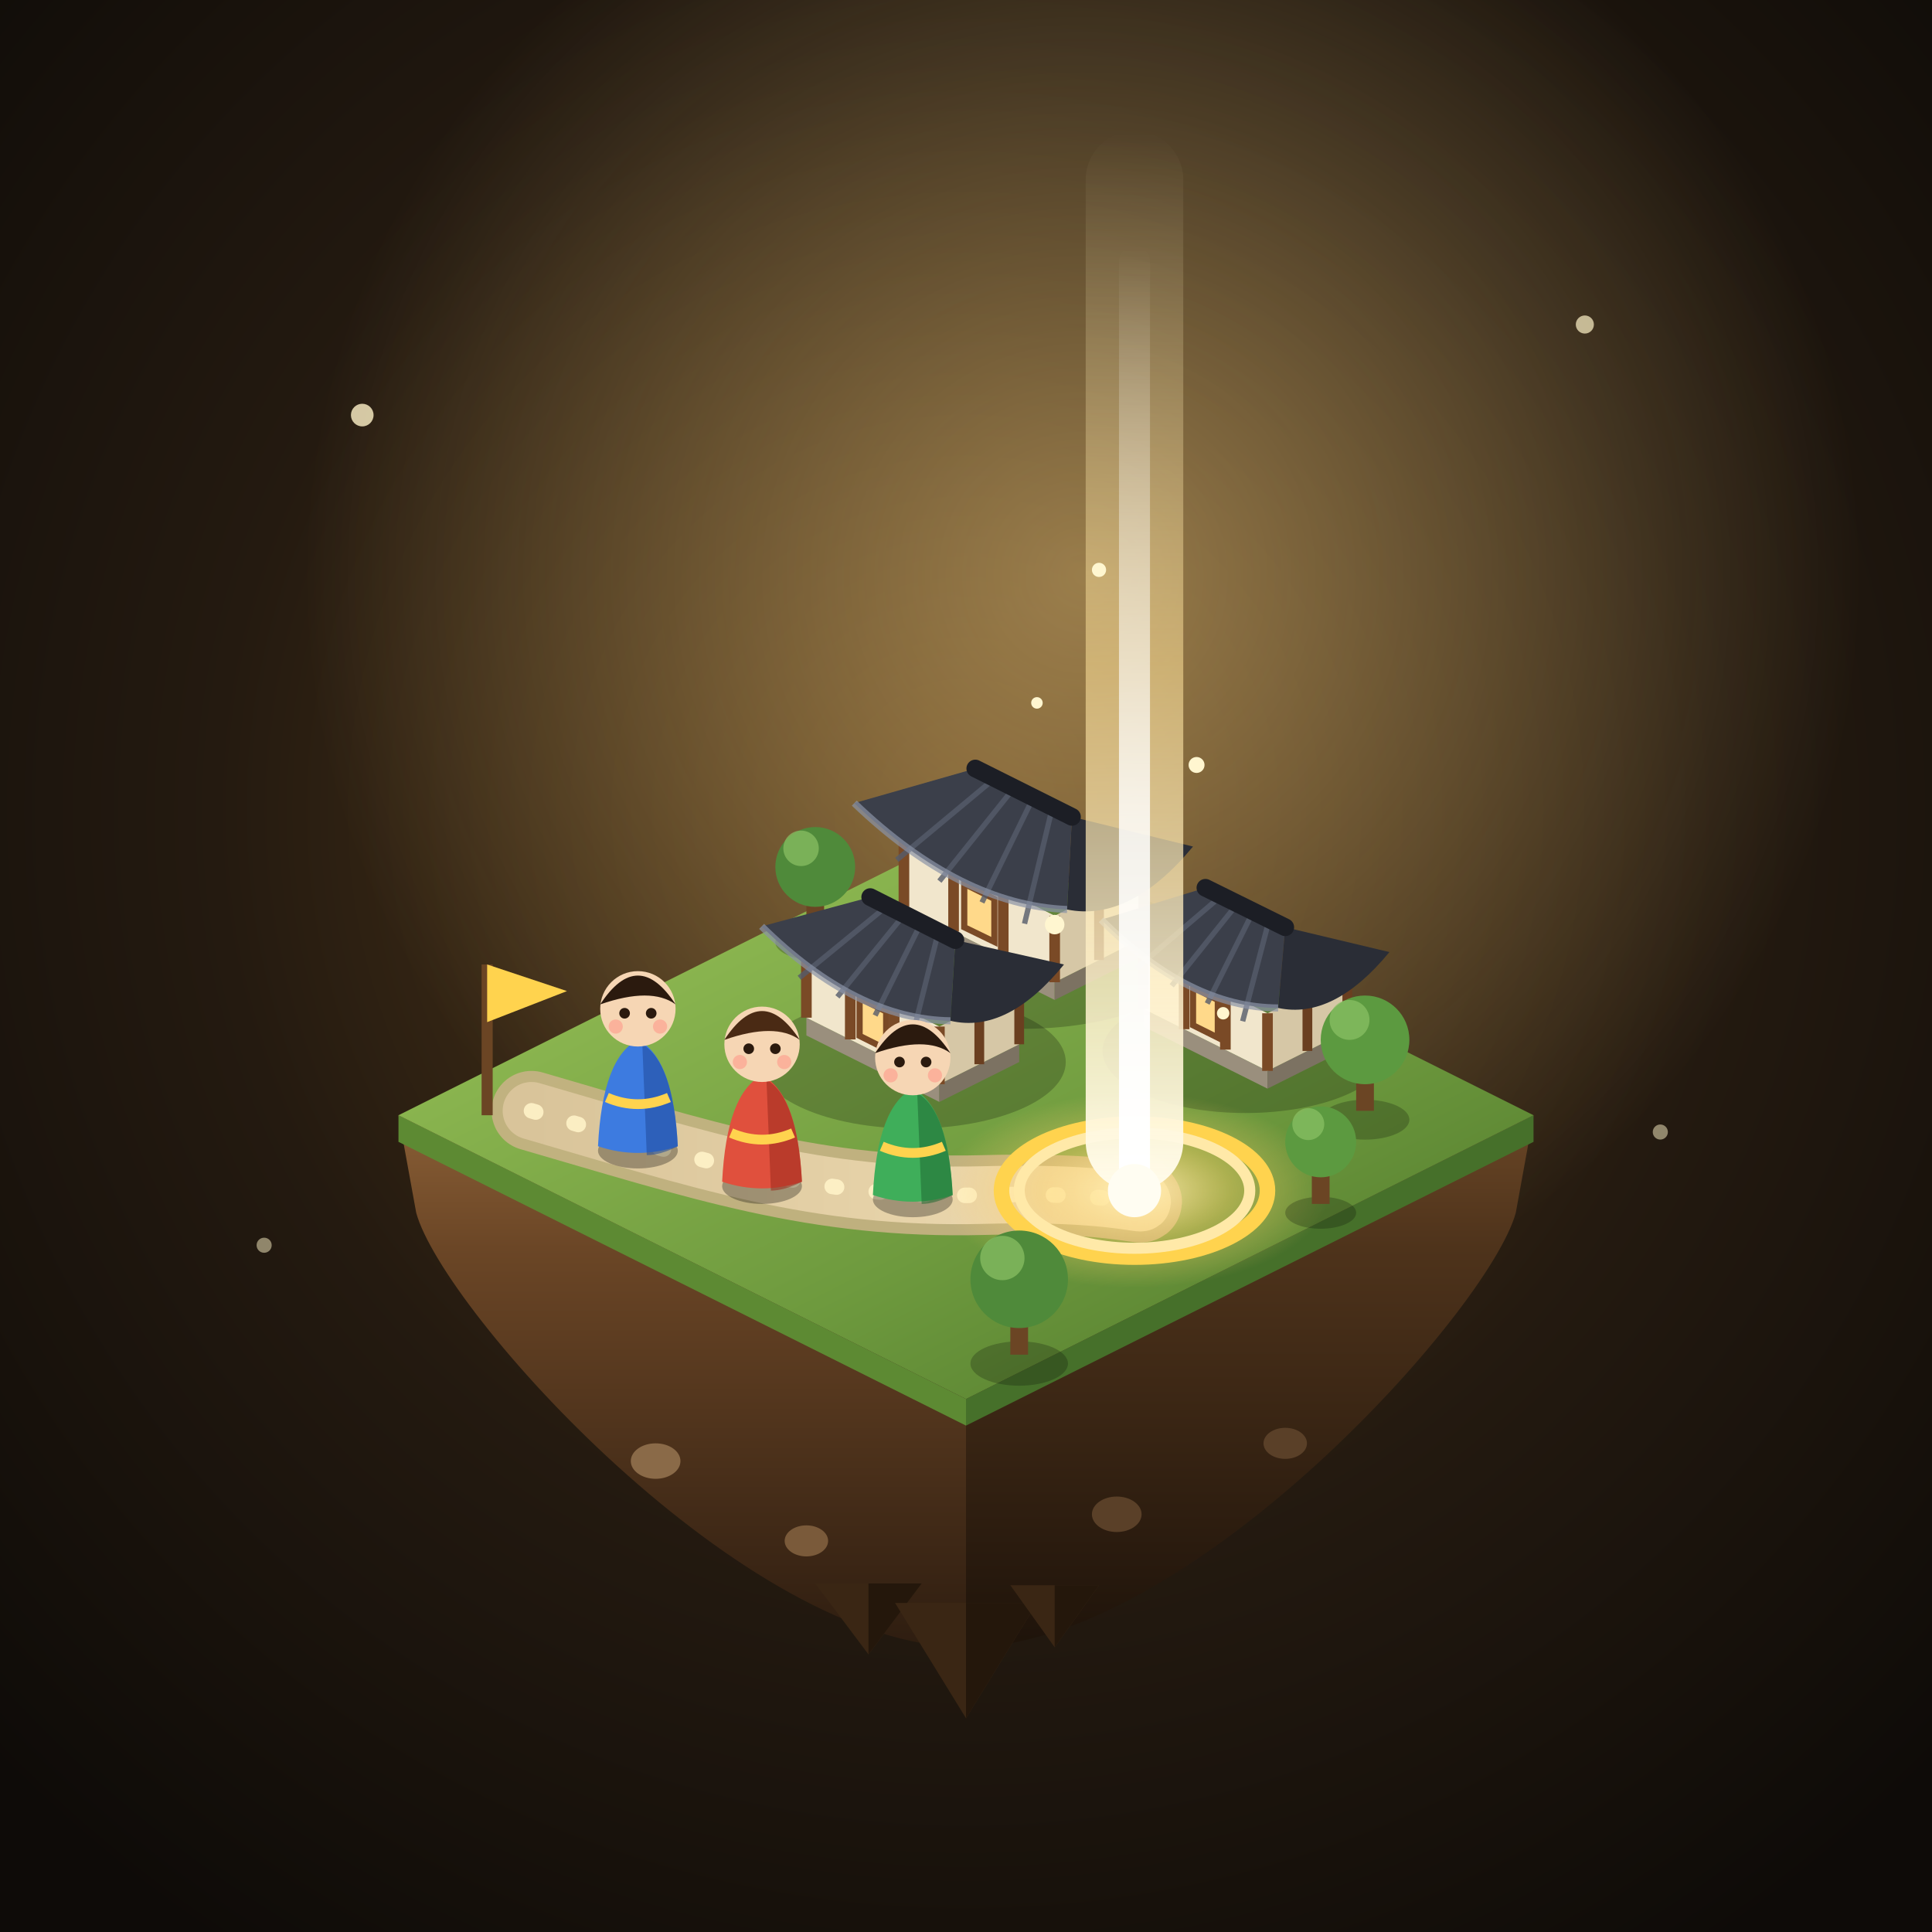
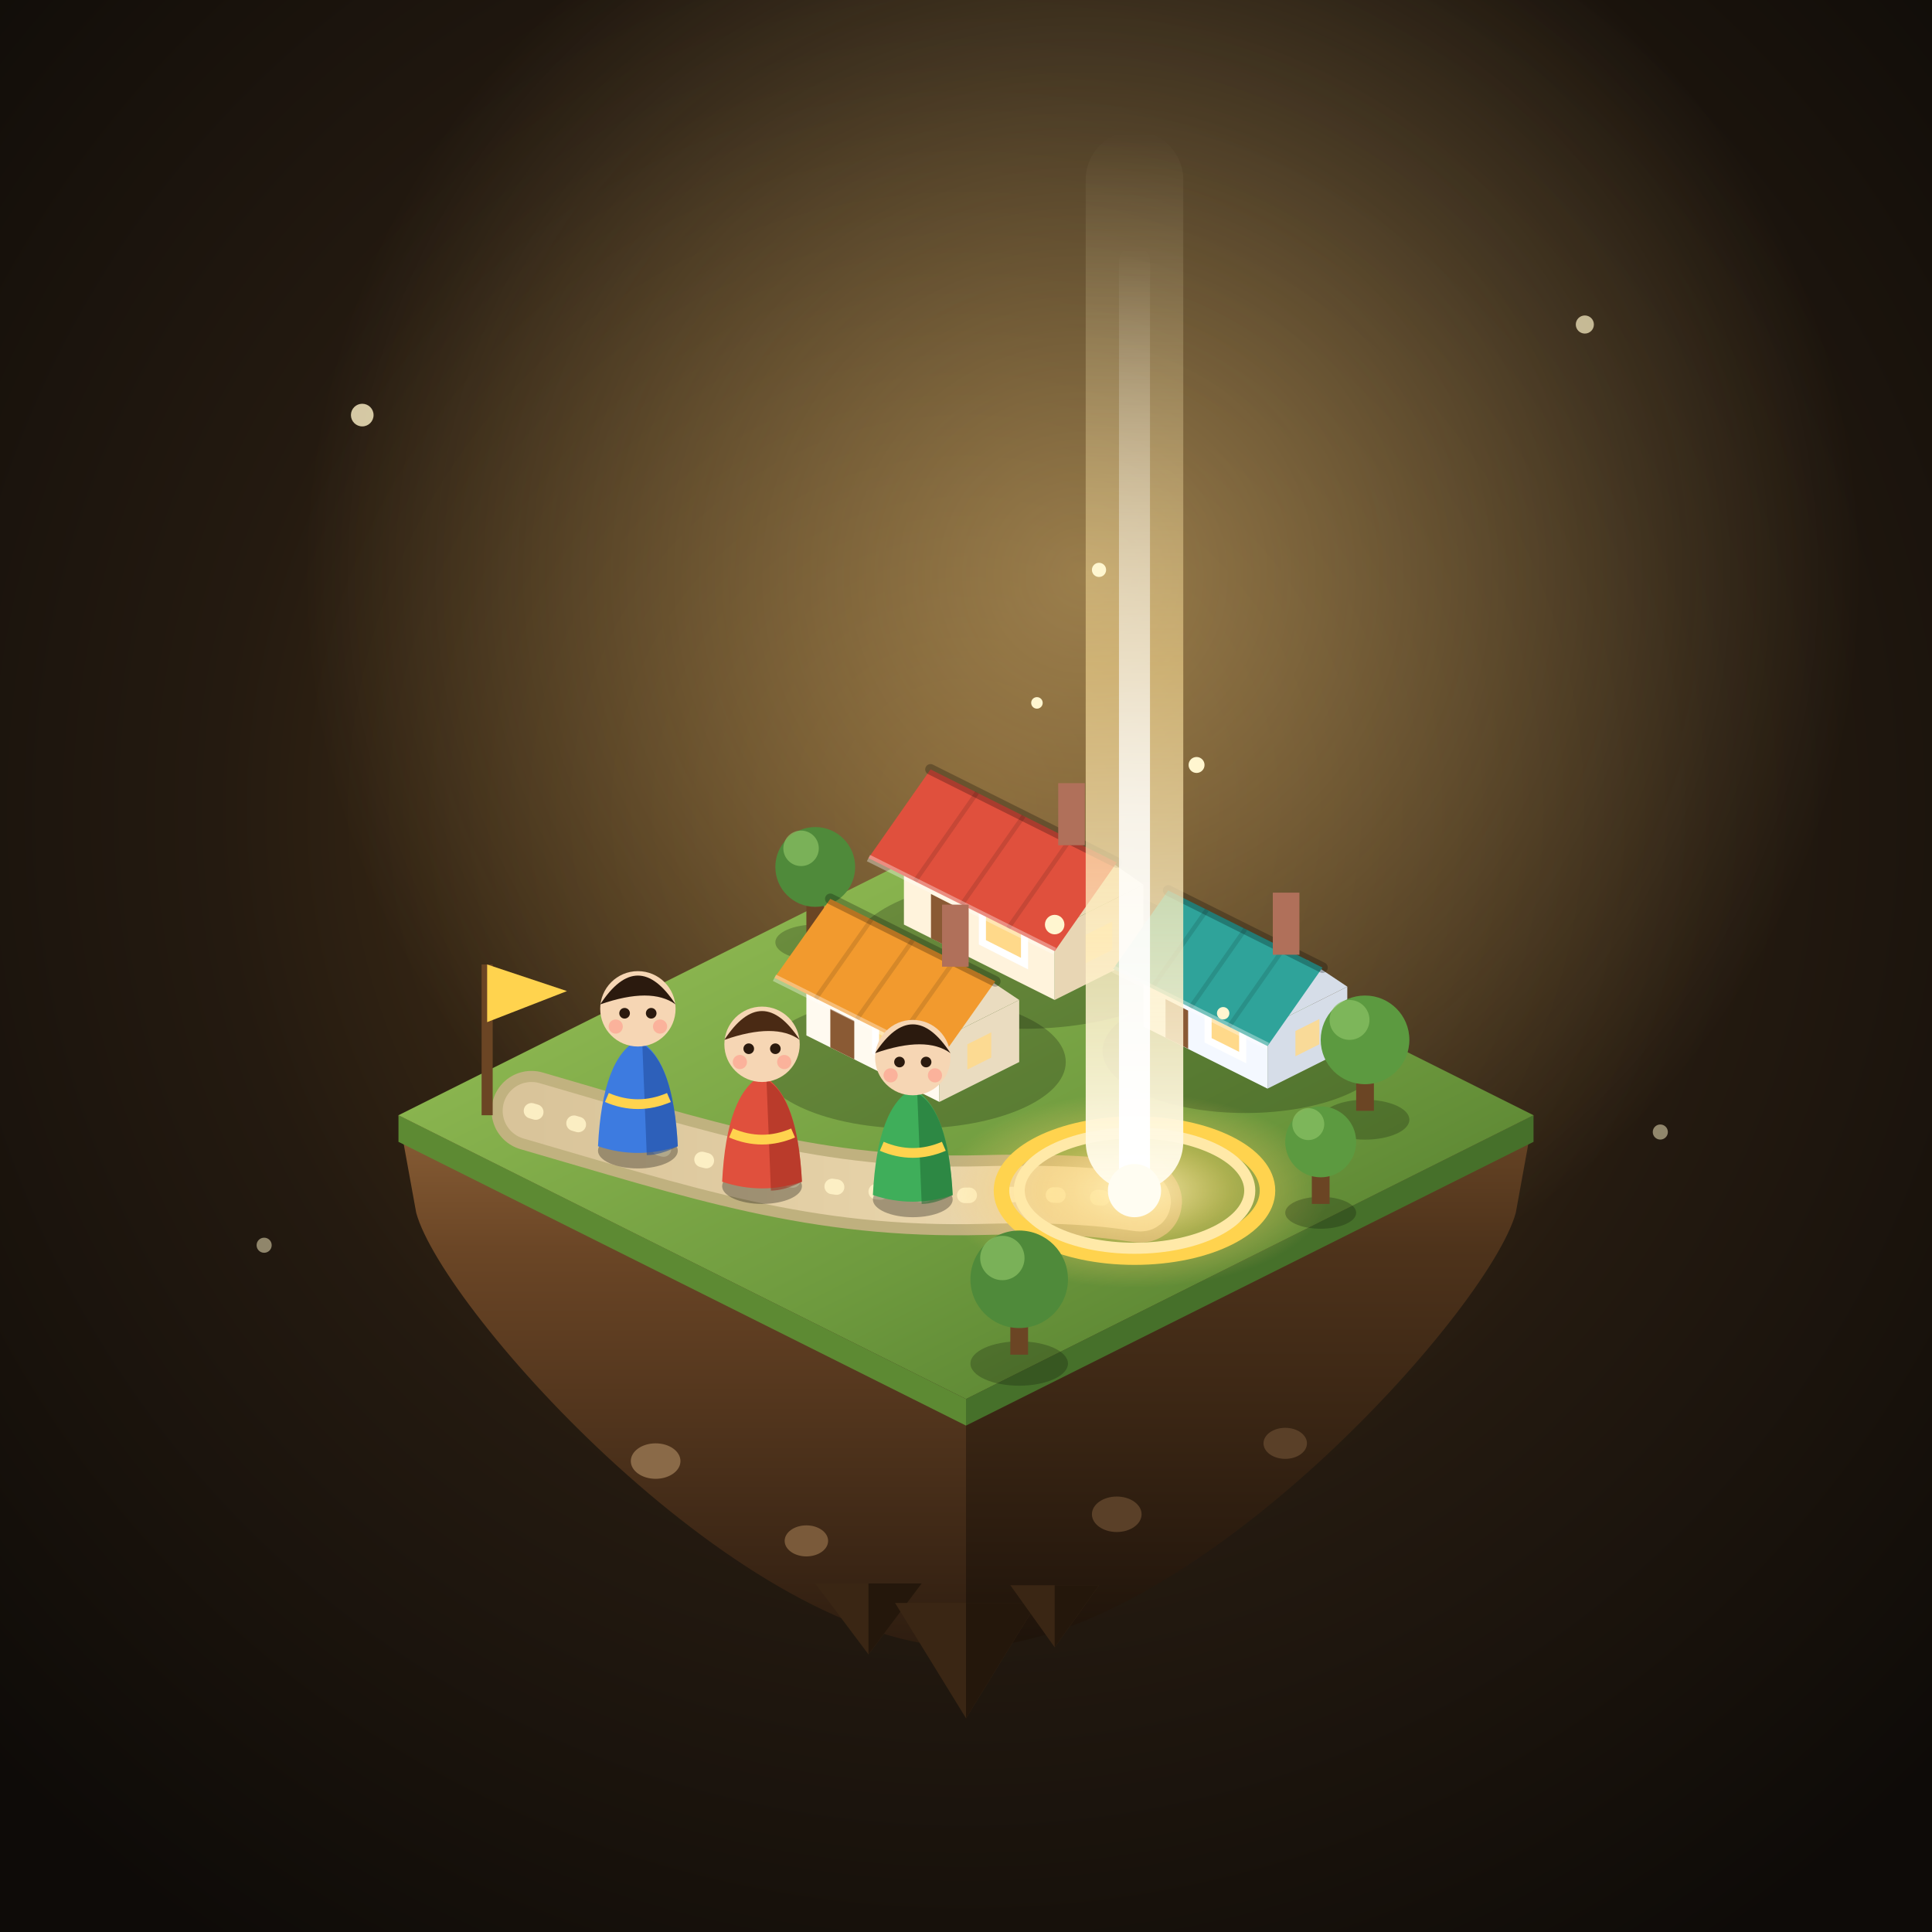
<svg xmlns="http://www.w3.org/2000/svg" viewBox="0 0 512 512">
  <defs>
    <radialGradient id="ibg" cx="50%" cy="42%" r="70%">
      <stop offset="0" stop-color="#5a3f1c" />
      <stop offset=".55" stop-color="#241a10" />
      <stop offset="1" stop-color="#0e0b08" />
    </radialGradient>
    <radialGradient id="ihalo" cx="56%" cy="30%" r="40%">
      <stop offset="0" stop-color="#ffd98a" stop-opacity=".45" />
      <stop offset="1" stop-color="#ffd98a" stop-opacity="0" />
    </radialGradient>
  </defs>
  <rect width="512" height="512" fill="url(#ibg)" />
  <rect width="512" height="512" fill="url(#ihalo)" />
  <g fill="#fff3c8">
    <circle cx="96" cy="110" r="3" opacity=".8" />
    <circle cx="420" cy="86" r="2.4" opacity=".7" />
    <circle cx="440" cy="300" r="2" opacity=".5" />
    <circle cx="70" cy="330" r="2" opacity=".5" />
  </g>
  <svg x="21" y="30" width="470" height="470" viewBox="0 0 400 400">
    <defs>
      <linearGradient id="grass" x1="0" y1="0" x2="1" y2="1">
        <stop offset="0" stop-color="#9cc65a" />
        <stop offset=".6" stop-color="#6e9a3e" />
        <stop offset="1" stop-color="#4c7429" />
      </linearGradient>
      <linearGradient id="soilL" x1="0" y1="0" x2="0" y2="1">
        <stop offset="0" stop-color="#8a5f36" />
        <stop offset=".25" stop-color="#6b4626" />
        <stop offset="1" stop-color="#2e1d10" />
      </linearGradient>
      <linearGradient id="soilR" x1="0" y1="0" x2="0" y2="1">
        <stop offset="0" stop-color="#6a4626" />
        <stop offset=".25" stop-color="#4e331b" />
        <stop offset="1" stop-color="#1e130a" />
      </linearGradient>
      <linearGradient id="beam" x1="0" y1="0" x2="0" y2="1">
        <stop offset="0" stop-color="#fff3c8" stop-opacity="0" />
        <stop offset=".5" stop-color="#ffe29a" stop-opacity=".55" />
        <stop offset="1" stop-color="#fffbea" />
      </linearGradient>
      <linearGradient id="core" x1="0" y1="0" x2="0" y2="1">
        <stop offset="0" stop-color="#fff" stop-opacity="0" />
        <stop offset=".6" stop-color="#fff" stop-opacity=".8" />
        <stop offset="1" stop-color="#fff" />
      </linearGradient>
      <radialGradient id="glow">
        <stop offset="0" stop-color="#fff0b8" stop-opacity=".95" />
        <stop offset=".5" stop-color="#ffd36a" stop-opacity=".45" />
        <stop offset="1" stop-color="#ffcf6b" stop-opacity="0" />
      </radialGradient>
      <radialGradient id="halo">
        <stop offset="0" stop-color="#ffd98a" stop-opacity=".42" />
        <stop offset="1" stop-color="#ffd98a" stop-opacity="0" />
      </radialGradient>
      <linearGradient id="path" x1="0" y1="0" x2="1" y2="0">
        <stop offset="0" stop-color="#d9c49a" />
        <stop offset="1" stop-color="#efdcb2" />
      </linearGradient>
    </defs>
    <path d="M72.0,226.0 L200.0,290.0 L200.0,346.0 C150.0,346.0 82.0,270.0 76.0,248.0 Z" fill="url(#soilL)" />
    <path d="M200.0,290.0 L328.0,226.0 L324.0,248.0 C318.0,270.0 250.0,346.0 200.0,346.0 Z" fill="url(#soilR)" />
    <ellipse cx="130.0" cy="304.0" rx="5.6" ry="4" fill="#8a6a48" />
    <ellipse cx="164.0" cy="322.0" rx="4.9" ry="3.5" fill="#7a5a3a" />
    <ellipse cx="234.0" cy="316.0" rx="5.6" ry="4" fill="#5a4028" />
    <ellipse cx="272.0" cy="300.0" rx="4.9" ry="3.5" fill="#5a4028" />
    <path d="M166.0,331.6 L178.0,347.6 L190.0,331.6 Z" fill="#3a2614" />
    <path d="M178.0,331.6 L178.0,347.6 L190.0,331.6 Z" fill="#24170b" />
    <path d="M184.0,336.0 L200.0,362.0 L216.0,336.0 Z" fill="#3a2614" />
    <path d="M200.0,336.0 L200.0,362.0 L216.0,336.0 Z" fill="#24170b" />
    <path d="M210.0,332.0 L220.0,346.0 L230.0,332.0 Z" fill="#3a2614" />
    <path d="M220.0,332.0 L220.0,346.0 L230.0,332.0 Z" fill="#24170b" />
    <path d="M72.0,226.0 L200.0,290.0 L200.0,296.0 L72.0,232.0 Z" fill="#5d8a33" />
    <path d="M200.0,290.0 L328.0,226.0 L328.0,232.0 L200.0,296.0 Z" fill="#46702a" />
    <polygon points="200.0,162.0 328.0,226.0 200.0,290.0 72.0,226.0" fill="url(#grass)" />
    <path d="M102.0,225.0 C140.0,236.0 166.0,245.0 204.0,244.0 S242.0,249.0 238.0,243.0" fill="none" stroke="#c8b285" stroke-width="18" stroke-linecap="round" opacity=".9" />
    <path d="M102.0,225.0 C140.0,236.0 166.0,245.0 204.0,244.0 S242.0,249.0 238.0,243.0" fill="none" stroke="url(#path)" stroke-width="13" stroke-linecap="round" />
    <path d="M102.0,225.0 C140.0,236.0 166.0,245.0 204.0,244.0 S242.0,249.0 238.0,243.0" fill="none" stroke="#fff3c8" stroke-width="3.5" stroke-linecap="round" stroke-dasharray="1 9" opacity=".9" />
    <ellipse cx="213.0" cy="189.5" rx="39.1" ry="17.0" fill="#000" opacity=".22" />
-     <polygon points="186.0,183.0 220.0,200.0 220.0,196.0 186.0,179.0" fill="#9a8f7d" />
-     <polygon points="220.0,200.0 240.0,190.0 240.0,186.0 220.0,196.0" fill="#7c7262" />
-     <polygon points="186.0,179.0 220.0,196.0 220.0,181.0 186.0,164.0" fill="#f1e6cc" />
-     <polygon points="220.0,196.0 240.0,186.0 240.0,171.0 220.0,181.0" fill="#d6c7a6" />
-     <line x1="186.0" y1="179.0" x2="186.0" y2="164.0" stroke="#7a4a26" stroke-width="2.4" />
-     <line x1="197.2" y1="184.6" x2="197.2" y2="169.6" stroke="#7a4a26" stroke-width="2.4" />
-     <line x1="208.4" y1="190.2" x2="208.4" y2="175.2" stroke="#7a4a26" stroke-width="2.4" />
-     <line x1="220.0" y1="196.0" x2="220.0" y2="181.0" stroke="#7a4a26" stroke-width="2.4" />
-     <line x1="230.0" y1="191.0" x2="230.0" y2="176.0" stroke="#6a3f20" stroke-width="2.2" />
-     <line x1="240.0" y1="186.0" x2="240.0" y2="171.0" stroke="#6a3f20" stroke-width="2.2" />
-     <polygon points="199.6,183.6 206.4,186.9 206.4,177.2 199.6,173.8" fill="#ffd98a" stroke="#7a4a26" stroke-width="1.4" />
-     <path d="M174.8,155.6 Q198.8,178.6 222.8,179.6 L223.9,158.7 L202.1,147.8 Z" fill="#3b3f4a" />
-     <path d="M222.8,179.6 Q237.0,182.5 251.2,165.4 L223.9,158.7 Z" fill="#2a2d36" />
-     <line x1="184.4" y1="168.4" x2="206.5" y2="150.0" stroke="#555b6a" stroke-width="1.2" opacity=".8" />
-     <line x1="194.0" y1="173.2" x2="210.8" y2="152.2" stroke="#555b6a" stroke-width="1.2" opacity=".8" />
-     <line x1="203.6" y1="178.0" x2="215.2" y2="154.3" stroke="#555b6a" stroke-width="1.2" opacity=".8" />
-     <line x1="213.2" y1="182.8" x2="219.5" y2="156.5" stroke="#555b6a" stroke-width="1.2" opacity=".8" />
-     <line x1="202.1" y1="147.8" x2="223.9" y2="158.7" stroke="#1c1e25" stroke-width="4" stroke-linecap="round" />
-     <path d="M174.8,155.6 Q198.8,178.6 222.8,179.6" fill="none" stroke="#8a93a6" stroke-width="1.6" opacity=".7" />
+     <polygon points="186.0,183.0 220.0,200.0 220.0,184.0 186.0,167.0" fill="#fff3dc" />
+     <polygon points="220.0,200.0 240.0,190.0 240.0,174.0 220.0,184.0" fill="#e8d6b4" />
+     <polygon points="220.0,184.0 240.0,174.0 230.0,167.0" fill="#e8d6b4" />
+     <polygon points="192.1,186.1 198.2,189.1 198.2,179.2 192.1,176.1" fill="#8a5a34" />
+     <polygon points="203.7,187.0 213.2,191.8 213.2,184.6 203.7,179.8" fill="#ffd98a" stroke="#fff" stroke-width="1.6" />
+     <polygon points="227.0,191.7 233.0,188.7 233.0,182.3 227.0,185.3" fill="#ffd98a" opacity=".85" />
+     <polygon points="178.0,168.0 220.0,189.0 234.0,169.0 192.0,148.0" fill="#e0503d" />
+     <line x1="188.5" y1="173.2" x2="202.5" y2="153.2" stroke="#000" stroke-width="1" opacity=".12" />
+     <line x1="199.0" y1="178.5" x2="213.0" y2="158.5" stroke="#000" stroke-width="1" opacity=".12" />
+     <line x1="209.5" y1="183.8" x2="223.5" y2="163.8" stroke="#000" stroke-width="1" opacity=".12" />
+     <line x1="178.0" y1="168.0" x2="220.0" y2="189.0" stroke="#fff" stroke-width="1.6" opacity=".35" />
+     <line x1="192.0" y1="148.0" x2="234.0" y2="169.0" stroke="#000" stroke-width="2.4" opacity=".25" stroke-linecap="round" />
+     <rect x="220.8" y="151.1" width="6" height="14" fill="#b0705a" />
    <ellipse cx="263.0" cy="211.5" rx="32.2" ry="14.0" fill="#000" opacity=".22" />
-     <polygon points="240.0,206.0 268.0,220.0 268.0,216.0 240.0,202.0" fill="#9a8f7d" />
-     <polygon points="268.0,220.0 286.0,211.0 286.0,207.0 268.0,216.0" fill="#7c7262" />
-     <polygon points="240.0,202.0 268.0,216.0 268.0,203.0 240.0,189.0" fill="#f1e6cc" />
-     <polygon points="268.0,216.0 286.0,207.0 286.0,194.0 268.0,203.0" fill="#d6c7a6" />
-     <line x1="240.0" y1="202.0" x2="240.0" y2="189.0" stroke="#7a4a26" stroke-width="2.4" />
-     <line x1="249.2" y1="206.6" x2="249.2" y2="193.6" stroke="#7a4a26" stroke-width="2.4" />
-     <line x1="258.5" y1="211.2" x2="258.5" y2="198.2" stroke="#7a4a26" stroke-width="2.4" />
-     <line x1="268.0" y1="216.0" x2="268.0" y2="203.0" stroke="#7a4a26" stroke-width="2.4" />
-     <line x1="277.0" y1="211.5" x2="277.0" y2="198.5" stroke="#6a3f20" stroke-width="2.2" />
-     <line x1="286.0" y1="207.0" x2="286.0" y2="194.0" stroke="#6a3f20" stroke-width="2.2" />
-     <polygon points="251.2,205.7 256.8,208.5 256.8,200.0 251.2,197.2" fill="#ffd98a" stroke="#7a4a26" stroke-width="1.4" />
-     <path d="M230.5,181.9 Q250.4,201.8 270.4,201.8 L272.0,183.6 L254.0,174.7 Z" fill="#3b3f4a" />
-     <path d="M270.4,201.8 Q282.9,204.5 295.5,189.2 L272.0,183.6 Z" fill="#2a2d36" />
-     <line x1="238.5" y1="192.8" x2="257.6" y2="176.5" stroke="#555b6a" stroke-width="1.2" opacity=".8" />
-     <line x1="246.4" y1="196.8" x2="261.2" y2="178.3" stroke="#555b6a" stroke-width="1.2" opacity=".8" />
-     <line x1="254.4" y1="200.8" x2="264.8" y2="180.0" stroke="#555b6a" stroke-width="1.2" opacity=".8" />
-     <line x1="262.4" y1="204.8" x2="268.4" y2="181.8" stroke="#555b6a" stroke-width="1.2" opacity=".8" />
-     <line x1="254.0" y1="174.7" x2="272.0" y2="183.6" stroke="#1c1e25" stroke-width="4" stroke-linecap="round" />
-     <path d="M230.5,181.9 Q250.4,201.8 270.4,201.8" fill="none" stroke="#8a93a6" stroke-width="1.6" opacity=".7" />
+     <polygon points="240.0,206.0 268.0,220.0 268.0,206.0 240.0,192.0" fill="#f4f8ff" />
+     <polygon points="268.0,220.0 286.0,211.0 286.0,197.0 268.0,206.0" fill="#d6dde8" />
+     <polygon points="268.0,206.0 286.0,197.0 277.0,191.0" fill="#d6dde8" />
+     <polygon points="245.0,208.5 250.1,211.0 250.1,202.4 245.0,199.8" fill="#8a5a34" />
+     <polygon points="254.6,209.1 262.4,213.0 262.4,206.7 254.6,202.8" fill="#ffd98a" stroke="#fff" stroke-width="1.6" />
+     <polygon points="274.3,212.7 279.7,210.0 279.7,204.3 274.3,207.0" fill="#ffd98a" opacity=".85" />
+     <polygon points="233.2,193.0 268.0,210.4 280.4,192.7 245.6,175.3" fill="#2fa39a" />
+     <line x1="241.9" y1="197.3" x2="254.3" y2="179.7" stroke="#000" stroke-width="1" opacity=".12" />
+     <line x1="250.6" y1="201.7" x2="263.0" y2="184.0" stroke="#000" stroke-width="1" opacity=".12" />
+     <line x1="259.3" y1="206.0" x2="271.7" y2="188.3" stroke="#000" stroke-width="1" opacity=".12" />
+     <line x1="233.2" y1="193.0" x2="268.0" y2="210.4" stroke="#fff" stroke-width="1.6" opacity=".35" />
+     <line x1="245.6" y1="175.3" x2="280.4" y2="192.7" stroke="#000" stroke-width="2.4" opacity=".25" stroke-linecap="round" />
+     <rect x="269.2" y="175.8" width="6" height="14" fill="#b0705a" />
    <ellipse cx="290.0" cy="227.0" rx="10.0" ry="4.5" fill="#000" opacity=".22" />
    <rect x="288.0" y="215.0" width="4" height="10" fill="#6b4524" />
    <circle cx="290.0" cy="209.0" r="10.0" fill="#5c9a40" />
    <circle cx="286.5" cy="204.5" r="4.5" fill="#8cc265" opacity=".7" />
    <ellipse cx="166.0" cy="187.0" rx="9.0" ry="4.0" fill="#000" opacity=".22" />
    <rect x="164.0" y="175.0" width="4" height="10" fill="#6b4524" />
    <circle cx="166.0" cy="170.0" r="9.0" fill="#4f8a3a" />
    <circle cx="162.8" cy="165.8" r="4.0" fill="#8cc265" opacity=".7" />
    <ellipse cx="188.0" cy="214.0" rx="34.5" ry="15.0" fill="#000" opacity=".22" />
-     <polygon points="164.0,208.0 194.0,223.0 194.0,219.0 164.0,204.0" fill="#9a8f7d" />
-     <polygon points="194.0,223.0 212.0,214.0 212.0,210.0 194.0,219.0" fill="#7c7262" />
-     <polygon points="164.0,204.0 194.0,219.0 194.0,206.0 164.0,191.0" fill="#f1e6cc" />
-     <polygon points="194.0,219.0 212.0,210.0 212.0,197.0 194.0,206.0" fill="#d6c7a6" />
-     <line x1="164.0" y1="204.0" x2="164.0" y2="191.0" stroke="#7a4a26" stroke-width="2.4" />
-     <line x1="173.9" y1="208.9" x2="173.9" y2="195.9" stroke="#7a4a26" stroke-width="2.4" />
-     <line x1="183.8" y1="213.9" x2="183.8" y2="200.9" stroke="#7a4a26" stroke-width="2.4" />
-     <line x1="194.0" y1="219.0" x2="194.0" y2="206.0" stroke="#7a4a26" stroke-width="2.4" />
-     <line x1="203.0" y1="214.5" x2="203.0" y2="201.5" stroke="#6a3f20" stroke-width="2.2" />
-     <line x1="212.0" y1="210.0" x2="212.0" y2="197.0" stroke="#6a3f20" stroke-width="2.2" />
-     <polygon points="176.0,208.1 182.0,211.1 182.0,202.6 176.0,199.6" fill="#ffd98a" stroke="#7a4a26" stroke-width="1.4" />
-     <path d="M153.9,183.4 Q175.2,204.4 196.5,204.7 L197.6,186.5 L178.4,176.8 Z" fill="#3b3f4a" />
-     <path d="M196.5,204.7 Q209.3,207.7 222.1,192.0 L197.6,186.5 Z" fill="#2a2d36" />
-     <line x1="162.4" y1="195.0" x2="182.2" y2="178.8" stroke="#555b6a" stroke-width="1.2" opacity=".8" />
-     <line x1="171.0" y1="199.3" x2="186.1" y2="180.7" stroke="#555b6a" stroke-width="1.2" opacity=".8" />
-     <line x1="179.5" y1="203.5" x2="189.9" y2="182.6" stroke="#555b6a" stroke-width="1.2" opacity=".8" />
-     <line x1="188.0" y1="207.8" x2="193.8" y2="184.5" stroke="#555b6a" stroke-width="1.2" opacity=".8" />
-     <line x1="178.4" y1="176.8" x2="197.6" y2="186.5" stroke="#1c1e25" stroke-width="4" stroke-linecap="round" />
-     <path d="M153.9,183.4 Q175.2,204.4 196.5,204.7" fill="none" stroke="#8a93a6" stroke-width="1.6" opacity=".7" />
+     <polygon points="164.0,208.0 194.0,223.0 194.0,209.0 164.0,194.0" fill="#fffaf0" />
+     <polygon points="194.0,223.0 212.0,214.0 212.0,200.0 194.0,209.0" fill="#eadcc0" />
+     <polygon points="194.0,209.0 212.0,200.0 203.0,194.0" fill="#eadcc0" />
+     <polygon points="169.4,210.7 174.8,213.4 174.8,204.7 169.4,202.0" fill="#8a5a34" />
+     <polygon points="179.6,211.6 188.0,215.8 188.0,209.5 179.6,205.3" fill="#ffd98a" stroke="#fff" stroke-width="1.6" />
+     <polygon points="200.3,215.7 205.7,213.0 205.7,207.3 200.3,210.0" fill="#ffd98a" opacity=".85" />
+     <polygon points="156.8,195.0 194.0,213.6 206.6,195.8 169.4,177.2" fill="#f29a2e" />
+     <line x1="166.1" y1="199.7" x2="178.7" y2="181.8" stroke="#000" stroke-width="1" opacity=".12" />
+     <line x1="175.4" y1="204.3" x2="188.0" y2="186.5" stroke="#000" stroke-width="1" opacity=".12" />
+     <line x1="184.7" y1="209.0" x2="197.3" y2="191.2" stroke="#000" stroke-width="1" opacity=".12" />
+     <line x1="156.8" y1="195.0" x2="194.0" y2="213.6" stroke="#fff" stroke-width="1.6" opacity=".35" />
+     <line x1="169.4" y1="177.2" x2="206.6" y2="195.8" stroke="#000" stroke-width="2.4" opacity=".25" stroke-linecap="round" />
+     <rect x="194.6" y="178.5" width="6" height="14" fill="#b0705a" />
    <ellipse cx="238.0" cy="243.0" rx="44" ry="22" fill="url(#glow)" />
    <ellipse cx="238.0" cy="243.0" rx="30" ry="15" fill="none" stroke="#ffd34e" stroke-width="3.5">
      <animate attributeName="rx" values="22;38" dur="2.4s" repeatCount="indefinite" />
      <animate attributeName="ry" values="11;19" dur="2.4s" repeatCount="indefinite" />
      <animate attributeName="opacity" values="1;0" dur="2.4s" repeatCount="indefinite" />
    </ellipse>
    <ellipse cx="238.0" cy="243.0" rx="26" ry="13" fill="none" stroke="#ffe9a8" stroke-width="2.5" />
    <rect x="227.0" y="4" width="22" height="239.0" rx="11" fill="url(#beam)">
      <animate attributeName="opacity" values=".85;1;.85" dur="2s" repeatCount="indefinite" />
    </rect>
    <rect x="234.5" y="30" width="7" height="213.0" rx="3.5" fill="url(#core)" />
    <circle cx="238.0" cy="243.0" r="6" fill="#fffdf2" />
    <circle cx="220.0" cy="183.0" r="2.2" fill="#fff6d0">
      <animate attributeName="cy" values="183.0;153.0" dur="2.2s" repeatCount="indefinite" />
      <animate attributeName="opacity" values="0;1;0" dur="2.2s" repeatCount="indefinite" />
    </circle>
    <circle cx="252.0" cy="147.0" r="1.8" fill="#fff6d0">
      <animate attributeName="cy" values="147.0;117.0" dur="2.6s" repeatCount="indefinite" />
      <animate attributeName="opacity" values="0;1;0" dur="2.6s" repeatCount="indefinite" />
    </circle>
    <circle cx="230.0" cy="103.0" r="1.6" fill="#fff6d0">
      <animate attributeName="cy" values="103.0;73.0" dur="3.0s" repeatCount="indefinite" />
      <animate attributeName="opacity" values="0;1;0" dur="3.0s" repeatCount="indefinite" />
    </circle>
    <circle cx="258.0" cy="203.0" r="1.4" fill="#fff6d0">
      <animate attributeName="cy" values="203.0;173.0" dur="3.4s" repeatCount="indefinite" />
      <animate attributeName="opacity" values="0;1;0" dur="3.4s" repeatCount="indefinite" />
    </circle>
    <circle cx="216.0" cy="133.0" r="1.3" fill="#fff6d0">
      <animate attributeName="cy" values="133.0;103.0" dur="3.8s" repeatCount="indefinite" />
      <animate attributeName="opacity" values="0;1;0" dur="3.8s" repeatCount="indefinite" />
    </circle>
    <ellipse cx="126.0" cy="234.0" rx="9.0" ry="4.0" fill="#000" opacity=".3" />
    <path d="M117.0,233.0 Q118.0,213.0 126.0,209.0 Q134.0,213.0 135.0,233.0 Q126.0,236.0 117.0,233.0 Z" fill="#3d7be0" />
    <path d="M127.0,210.0 Q134.0,214.0 135.0,233.0 Q131.0,235.0 128.0,235.0 Z" fill="#1f4a9a" opacity=".55" />
    <path d="M119.0,222.0 Q126.0,225.0 133.0,222.0" stroke="#ffd34e" stroke-width="2.2" fill="none" />
    <circle cx="126.0" cy="202.0" r="8.5" fill="#f6d6b4" />
    <path d="M117.5,201.0 Q126.0,188.0 134.5,201.0 Q129.0,197.0 117.5,201.0 Z" fill="#2b1a0e" />
    <circle cx="123.0" cy="203.0" r="1.2" fill="#2b1a0e" />
    <circle cx="129.0" cy="203.0" r="1.2" fill="#2b1a0e" />
    <circle cx="121.0" cy="206.0" r="1.6" fill="#ff9a8a" opacity=".6" />
    <circle cx="131.0" cy="206.0" r="1.6" fill="#ff9a8a" opacity=".6" />
    <ellipse cx="154.0" cy="242.0" rx="9.0" ry="4.0" fill="#000" opacity=".3" />
    <path d="M145.0,241.0 Q146.0,221.0 154.0,217.0 Q162.0,221.0 163.0,241.0 Q154.0,244.0 145.0,241.0 Z" fill="#e0503d" />
    <path d="M155.0,218.0 Q162.0,222.0 163.0,241.0 Q159.0,243.0 156.0,243.0 Z" fill="#9a2a1c" opacity=".55" />
    <path d="M147.0,230.0 Q154.0,233.0 161.0,230.0" stroke="#ffd34e" stroke-width="2.2" fill="none" />
    <circle cx="154.0" cy="210.0" r="8.5" fill="#f6d6b4" />
    <path d="M145.5,209.0 Q154.0,196.0 162.5,209.0 Q157.0,205.0 145.5,209.0 Z" fill="#4a2a14" />
    <circle cx="151.0" cy="211.0" r="1.2" fill="#2b1a0e" />
    <circle cx="157.0" cy="211.0" r="1.2" fill="#2b1a0e" />
    <circle cx="149.0" cy="214.0" r="1.6" fill="#ff9a8a" opacity=".6" />
    <circle cx="159.0" cy="214.0" r="1.6" fill="#ff9a8a" opacity=".6" />
    <ellipse cx="188.0" cy="245.0" rx="9.0" ry="4.0" fill="#000" opacity=".3" />
    <path d="M179.0,244.0 Q180.0,224.0 188.0,220.0 Q196.0,224.0 197.0,244.0 Q188.0,247.0 179.0,244.0 Z" fill="#3fae5a" />
    <path d="M189.0,221.0 Q196.0,225.0 197.0,244.0 Q193.0,246.0 190.0,246.0 Z" fill="#1f6a32" opacity=".55" />
    <path d="M181.0,233.0 Q188.0,236.0 195.0,233.0" stroke="#ffd34e" stroke-width="2.2" fill="none" />
    <circle cx="188.0" cy="213.0" r="8.5" fill="#f6d6b4" />
    <path d="M179.5,212.0 Q188.0,199.0 196.5,212.0 Q191.0,208.0 179.5,212.0 Z" fill="#2b1a0e" />
    <circle cx="185.0" cy="214.0" r="1.2" fill="#2b1a0e" />
    <circle cx="191.0" cy="214.0" r="1.2" fill="#2b1a0e" />
    <circle cx="183.0" cy="217.0" r="1.6" fill="#ff9a8a" opacity=".6" />
    <circle cx="193.0" cy="217.0" r="1.6" fill="#ff9a8a" opacity=".6" />
    <ellipse cx="212.0" cy="282.0" rx="11.0" ry="5.0" fill="#000" opacity=".22" />
    <rect x="210.0" y="270.0" width="4" height="10" fill="#6b4524" />
    <circle cx="212.0" cy="263.0" r="11.0" fill="#4f8a3a" />
    <circle cx="208.2" cy="258.2" r="5.0" fill="#8cc265" opacity=".7" />
    <ellipse cx="280.0" cy="248.0" rx="8.0" ry="3.6" fill="#000" opacity=".22" />
    <rect x="278.0" y="236.0" width="4" height="10" fill="#6b4524" />
    <circle cx="280.0" cy="232.0" r="8.0" fill="#5c9a40" />
    <circle cx="277.2" cy="228.0" r="3.6" fill="#8cc265" opacity=".7" />
    <line x1="92.0" y1="226.0" x2="92.0" y2="192.0" stroke="#6b4524" stroke-width="2.5" />
    <path d="M92.0,192.0 L110.0,198.0 L92.0,205.0 Z" fill="#ffd34e" />
  </svg>
</svg>
